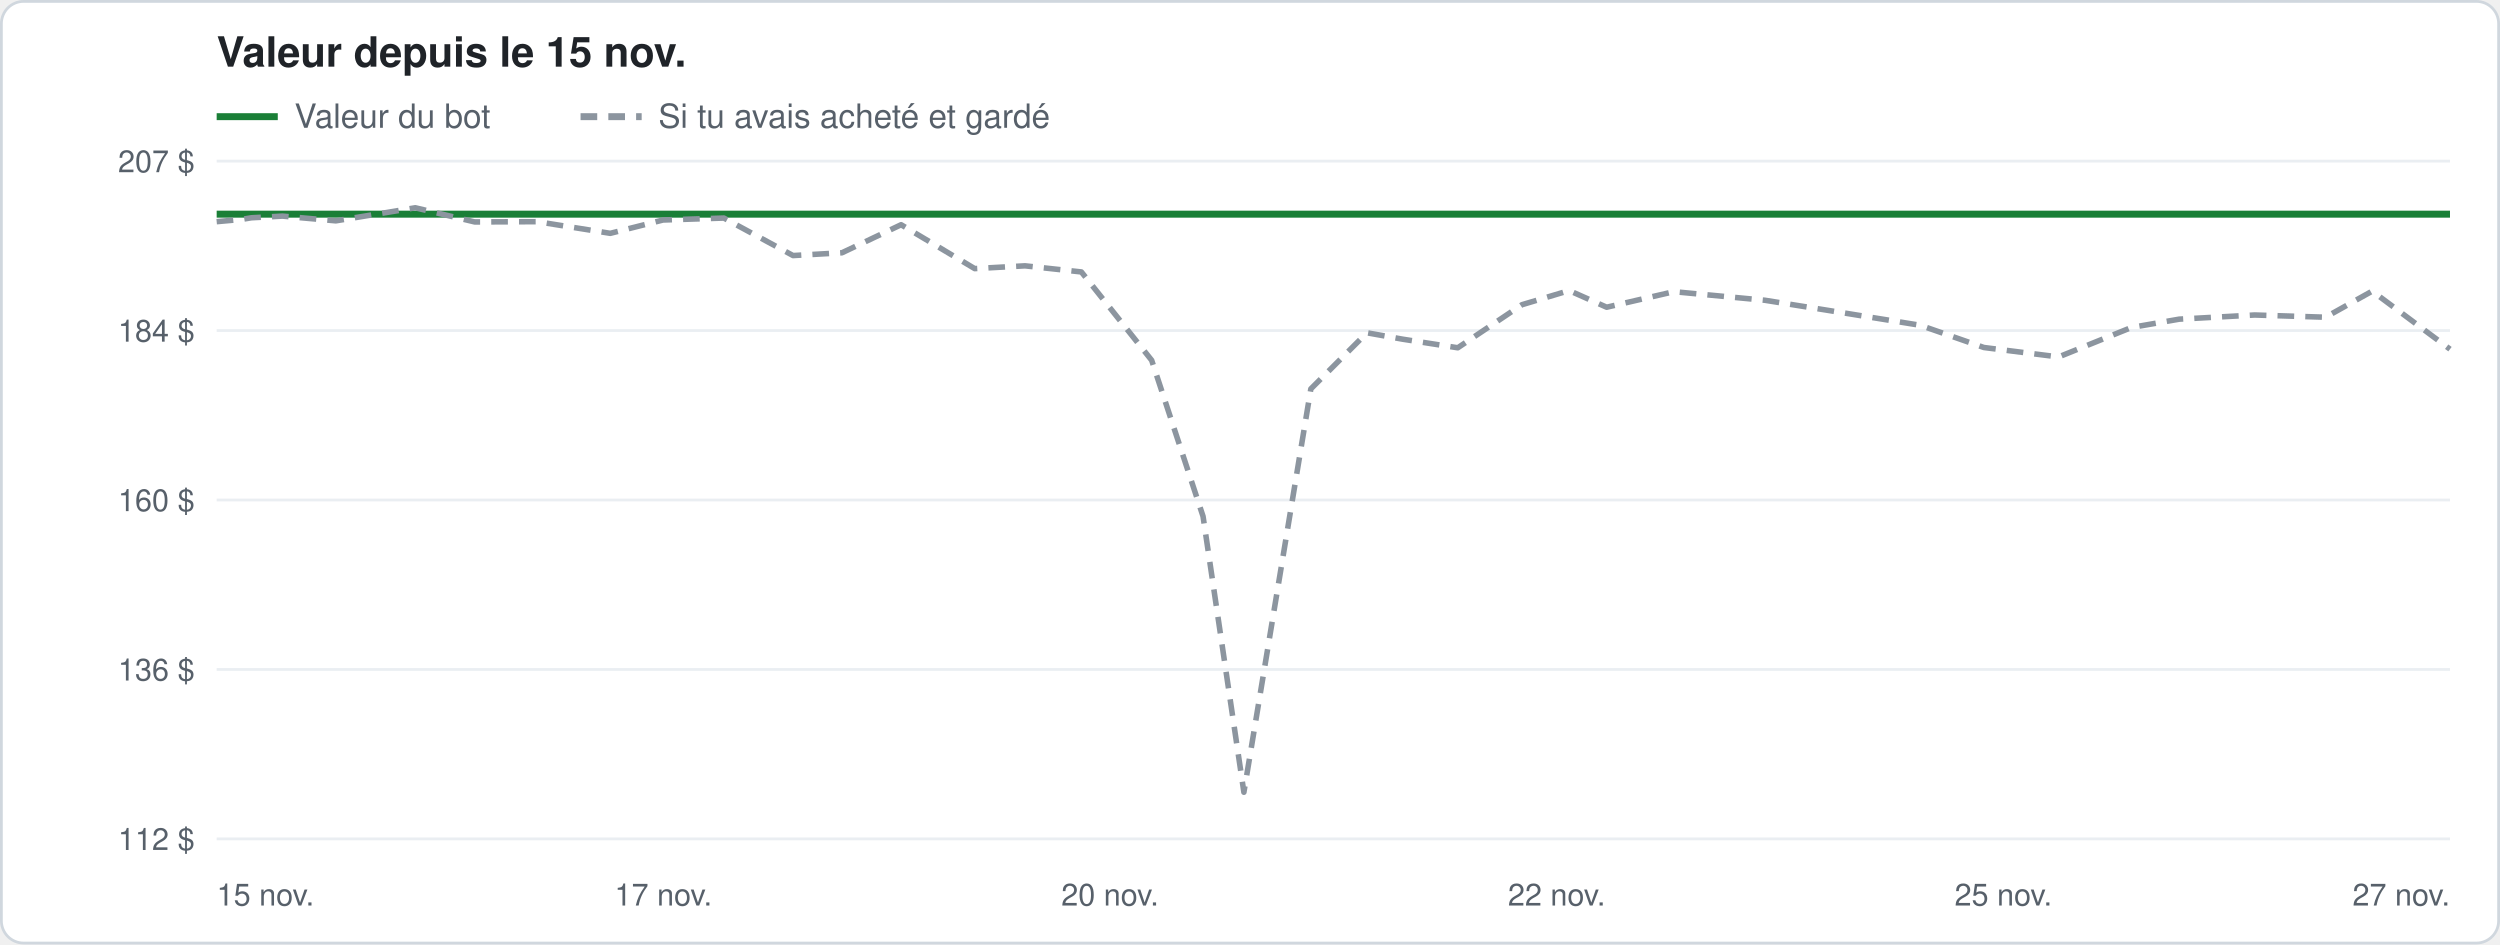
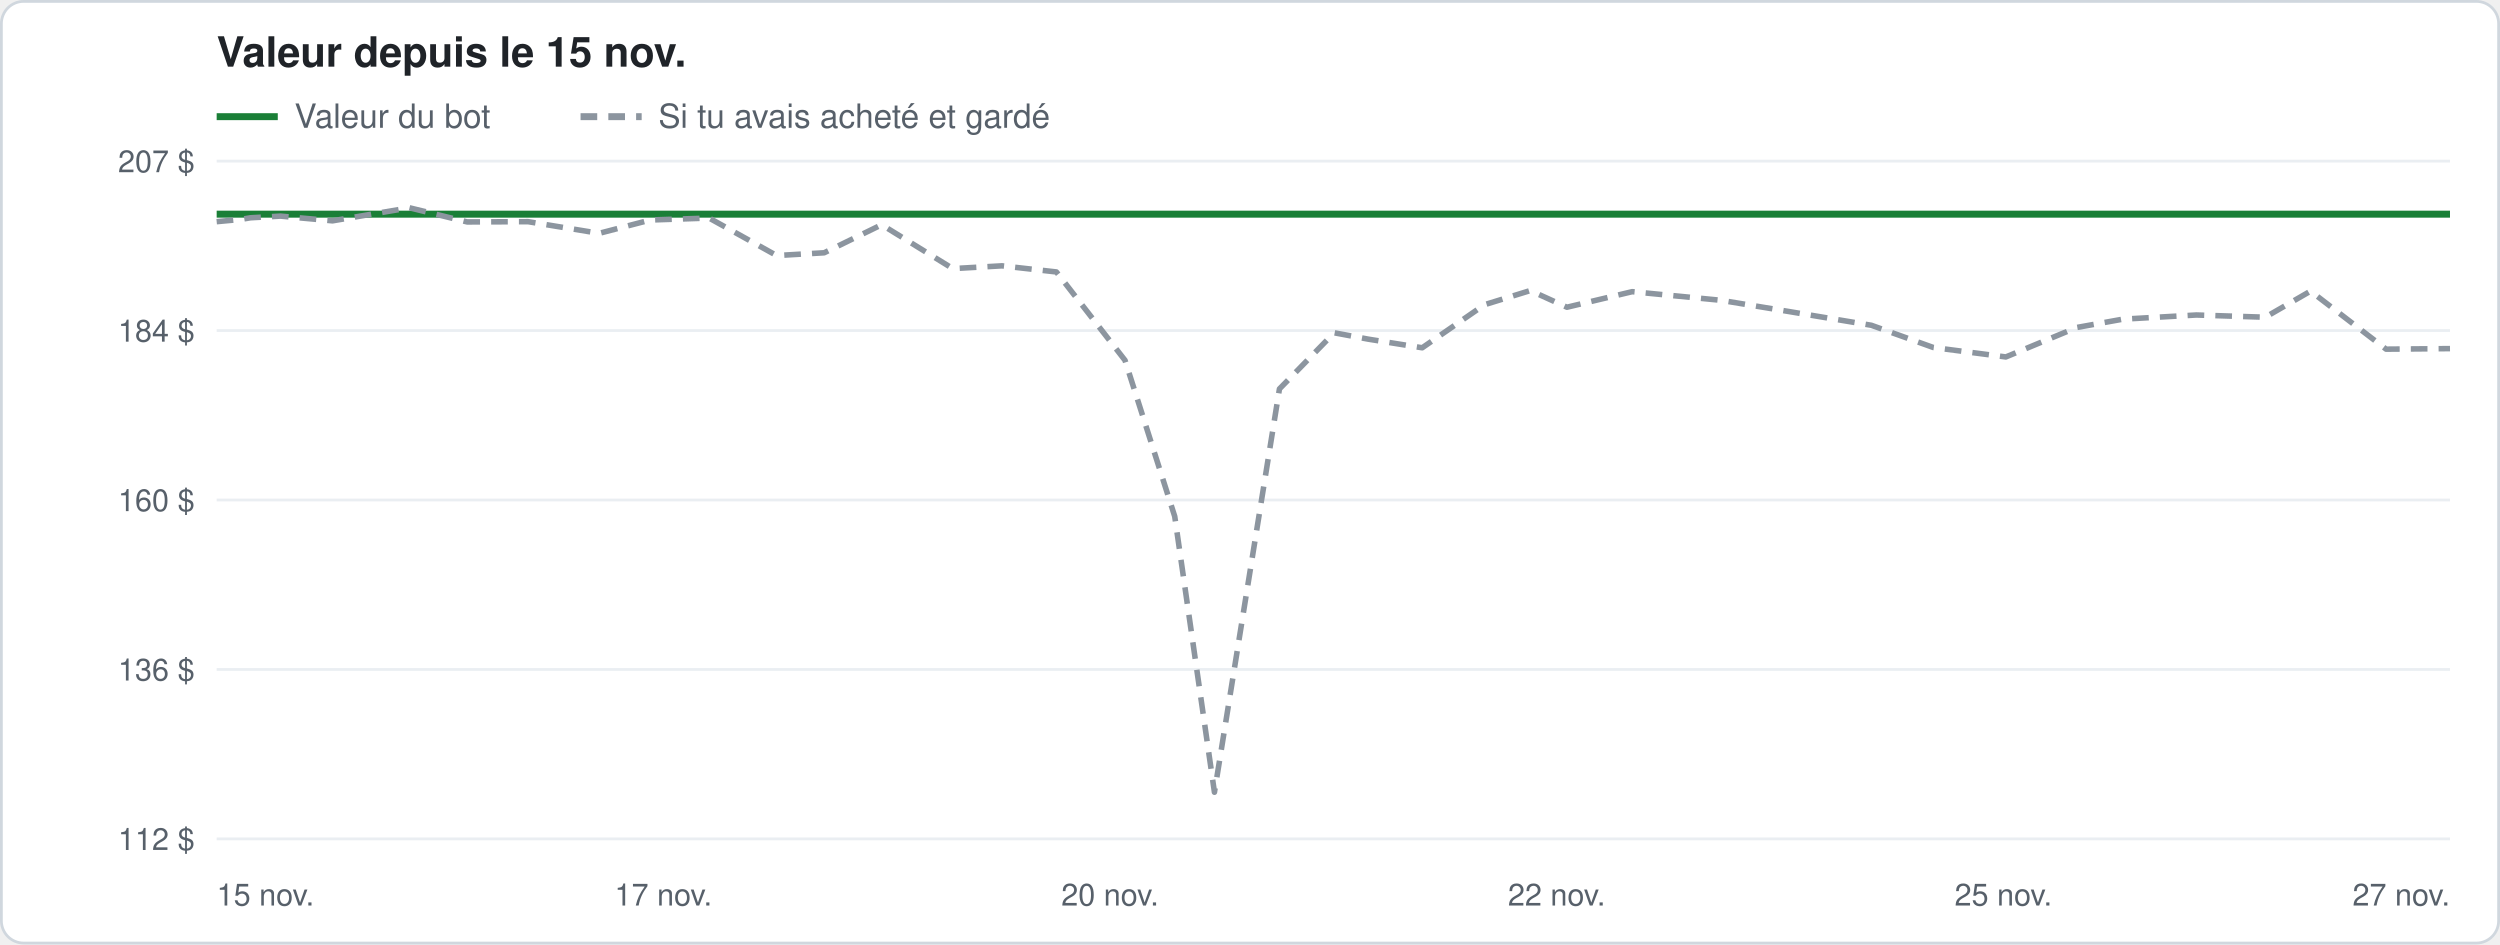
<svg xmlns="http://www.w3.org/2000/svg" width="900" height="340" viewBox="0 0 900 340" font-family="-apple-system, Segoe UI, Helvetica, Arial, sans-serif">
  <rect x="0.5" y="0.5" width="899" height="339" rx="8" fill="#ffffff" stroke="#d0d7de" />
  <text x="78" y="24" font-size="15" font-weight="600" fill="#1f2328">Valeur depuis le 15 nov.</text>
  <line x1="78" y1="42" x2="100" y2="42" stroke="#1a7f37" stroke-width="2.5" />
  <text x="106" y="46" font-size="12" fill="#57606a">Valeur du bot</text>
  <line x1="209" y1="42" x2="231" y2="42" stroke="#8c959f" stroke-width="2.5" stroke-dasharray="6 4" />
  <text x="237" y="46" font-size="12" fill="#57606a">Si tu avais acheté et gardé</text>
  <line x1="78" y1="302.0" x2="882" y2="302.0" stroke="#eaeef2" />
  <text x="70" y="306.0" font-size="11" fill="#57606a" text-anchor="end">112 $</text>
  <line x1="78" y1="241.0" x2="882" y2="241.0" stroke="#eaeef2" />
  <text x="70" y="245.0" font-size="11" fill="#57606a" text-anchor="end">136 $</text>
  <line x1="78" y1="180.0" x2="882" y2="180.0" stroke="#eaeef2" />
  <text x="70" y="184.0" font-size="11" fill="#57606a" text-anchor="end">160 $</text>
  <line x1="78" y1="119.0" x2="882" y2="119.0" stroke="#eaeef2" />
  <text x="70" y="123.0" font-size="11" fill="#57606a" text-anchor="end">184 $</text>
  <line x1="78" y1="58.0" x2="882" y2="58.0" stroke="#eaeef2" />
  <text x="70" y="62.0" font-size="11" fill="#57606a" text-anchor="end">207 $</text>
  <text x="78.0" y="326" font-size="11" fill="#57606a" text-anchor="start">15 nov.</text>
  <text x="238.8" y="326" font-size="11" fill="#57606a" text-anchor="middle">17 nov.</text>
  <text x="399.6" y="326" font-size="11" fill="#57606a" text-anchor="middle">20 nov.</text>
  <text x="560.4" y="326" font-size="11" fill="#57606a" text-anchor="middle">22 nov.</text>
  <text x="721.2" y="326" font-size="11" fill="#57606a" text-anchor="middle">25 nov.</text>
  <text x="882.0" y="326" font-size="11" fill="#57606a" text-anchor="end">27 nov.</text>
-   <polyline points="78.0,77.1 86.9,77.1 90.5,77.1 101.7,77.1 120.9,77.1 149.5,77.1 170.9,77.1 193.4,77.1 219.7,77.1 238.7,77.1 260.6,77.1 285.5,77.1 303.1,77.1 324.4,77.1 350.9,77.1 369.0,77.1 389.3,77.1 414.6,77.1 433.1,77.1 447.8,77.1 471.9,77.1 492.1,77.1 504.9,77.1 524.8,77.1 547.9,77.1 564.9,77.1 578.4,77.1 602.6,77.1 635.4,77.1 657.9,77.1 691.3,77.1 714.2,77.1 741.1,77.1 767.3,77.1 784.5,77.1 811.7,77.1 837.2,77.1 854.0,77.1 882.0,77.1" fill="none" stroke="#1a7f37" stroke-width="2.5" stroke-linejoin="round" />
-   <polyline points="78.0,79.8 86.9,79.0 90.5,78.4 101.7,77.8 120.9,79.5 149.5,74.8 170.9,79.9 193.4,79.8 219.7,84.0 238.7,79.2 260.6,78.5 285.5,92.0 303.1,91.0 324.4,80.9 350.9,96.7 369.0,95.7 389.3,97.9 414.6,129.7 433.1,185.9 447.8,285.2 471.9,140.0 492.1,119.8 504.9,122.1 524.8,125.2 547.9,109.7 564.9,104.6 578.4,110.6 602.6,105.0 635.4,108.1 657.9,111.7 691.3,117.1 714.2,125.1 741.1,128.5 767.3,117.9 784.5,114.9 811.7,113.4 837.2,114.2 854.0,104.8 882.0,125.7" fill="none" stroke="#8c959f" stroke-width="2" stroke-linejoin="round" stroke-dasharray="6 4" />
+   <polyline points="78.0,77.1 86.6,77.1 90.2,77.1 101.0,77.1 119.7,77.1 147.4,77.1 168.2,77.1 190.1,77.1 215.7,77.1 234.1,77.1 255.3,77.1 279.6,77.1 296.7,77.1 317.4,77.1 343.0,77.1 360.7,77.1 380.3,77.1 405.0,77.1 422.9,77.1 437.2,77.1 460.6,77.1 480.3,77.1 492.6,77.1 512.0,77.1 534.4,77.1 550.9,77.1 564.1,77.1 587.6,77.1 619.5,77.1 641.3,77.1 673.7,77.1 696.0,77.1 722.1,77.1 747.6,77.1 764.2,77.1 790.7,77.1 815.5,77.1 831.8,77.1 859.0,77.1 882.0,77.1" fill="none" stroke="#1a7f37" stroke-width="2.5" stroke-linejoin="round" />
+   <polyline points="78.0,79.8 86.6,79.0 90.2,78.4 101.0,77.8 119.7,79.5 147.4,74.8 168.2,79.9 190.1,79.8 215.7,84.0 234.1,79.2 255.3,78.5 279.6,92.0 296.7,91.0 317.4,80.9 343.0,96.7 360.7,95.7 380.3,97.9 405.0,129.7 422.9,185.9 437.2,285.2 460.6,140.0 480.3,119.8 492.6,122.1 512.0,125.2 534.4,109.7 550.9,104.6 564.1,110.6 587.6,105.0 619.5,108.1 641.3,111.7 673.7,117.1 696.0,125.1 722.1,128.5 747.6,117.9 764.2,114.9 790.7,113.4 815.5,114.2 831.8,104.8 859.0,125.7 882.0,125.5" fill="none" stroke="#8c959f" stroke-width="2" stroke-linejoin="round" stroke-dasharray="6 4" />
</svg>
